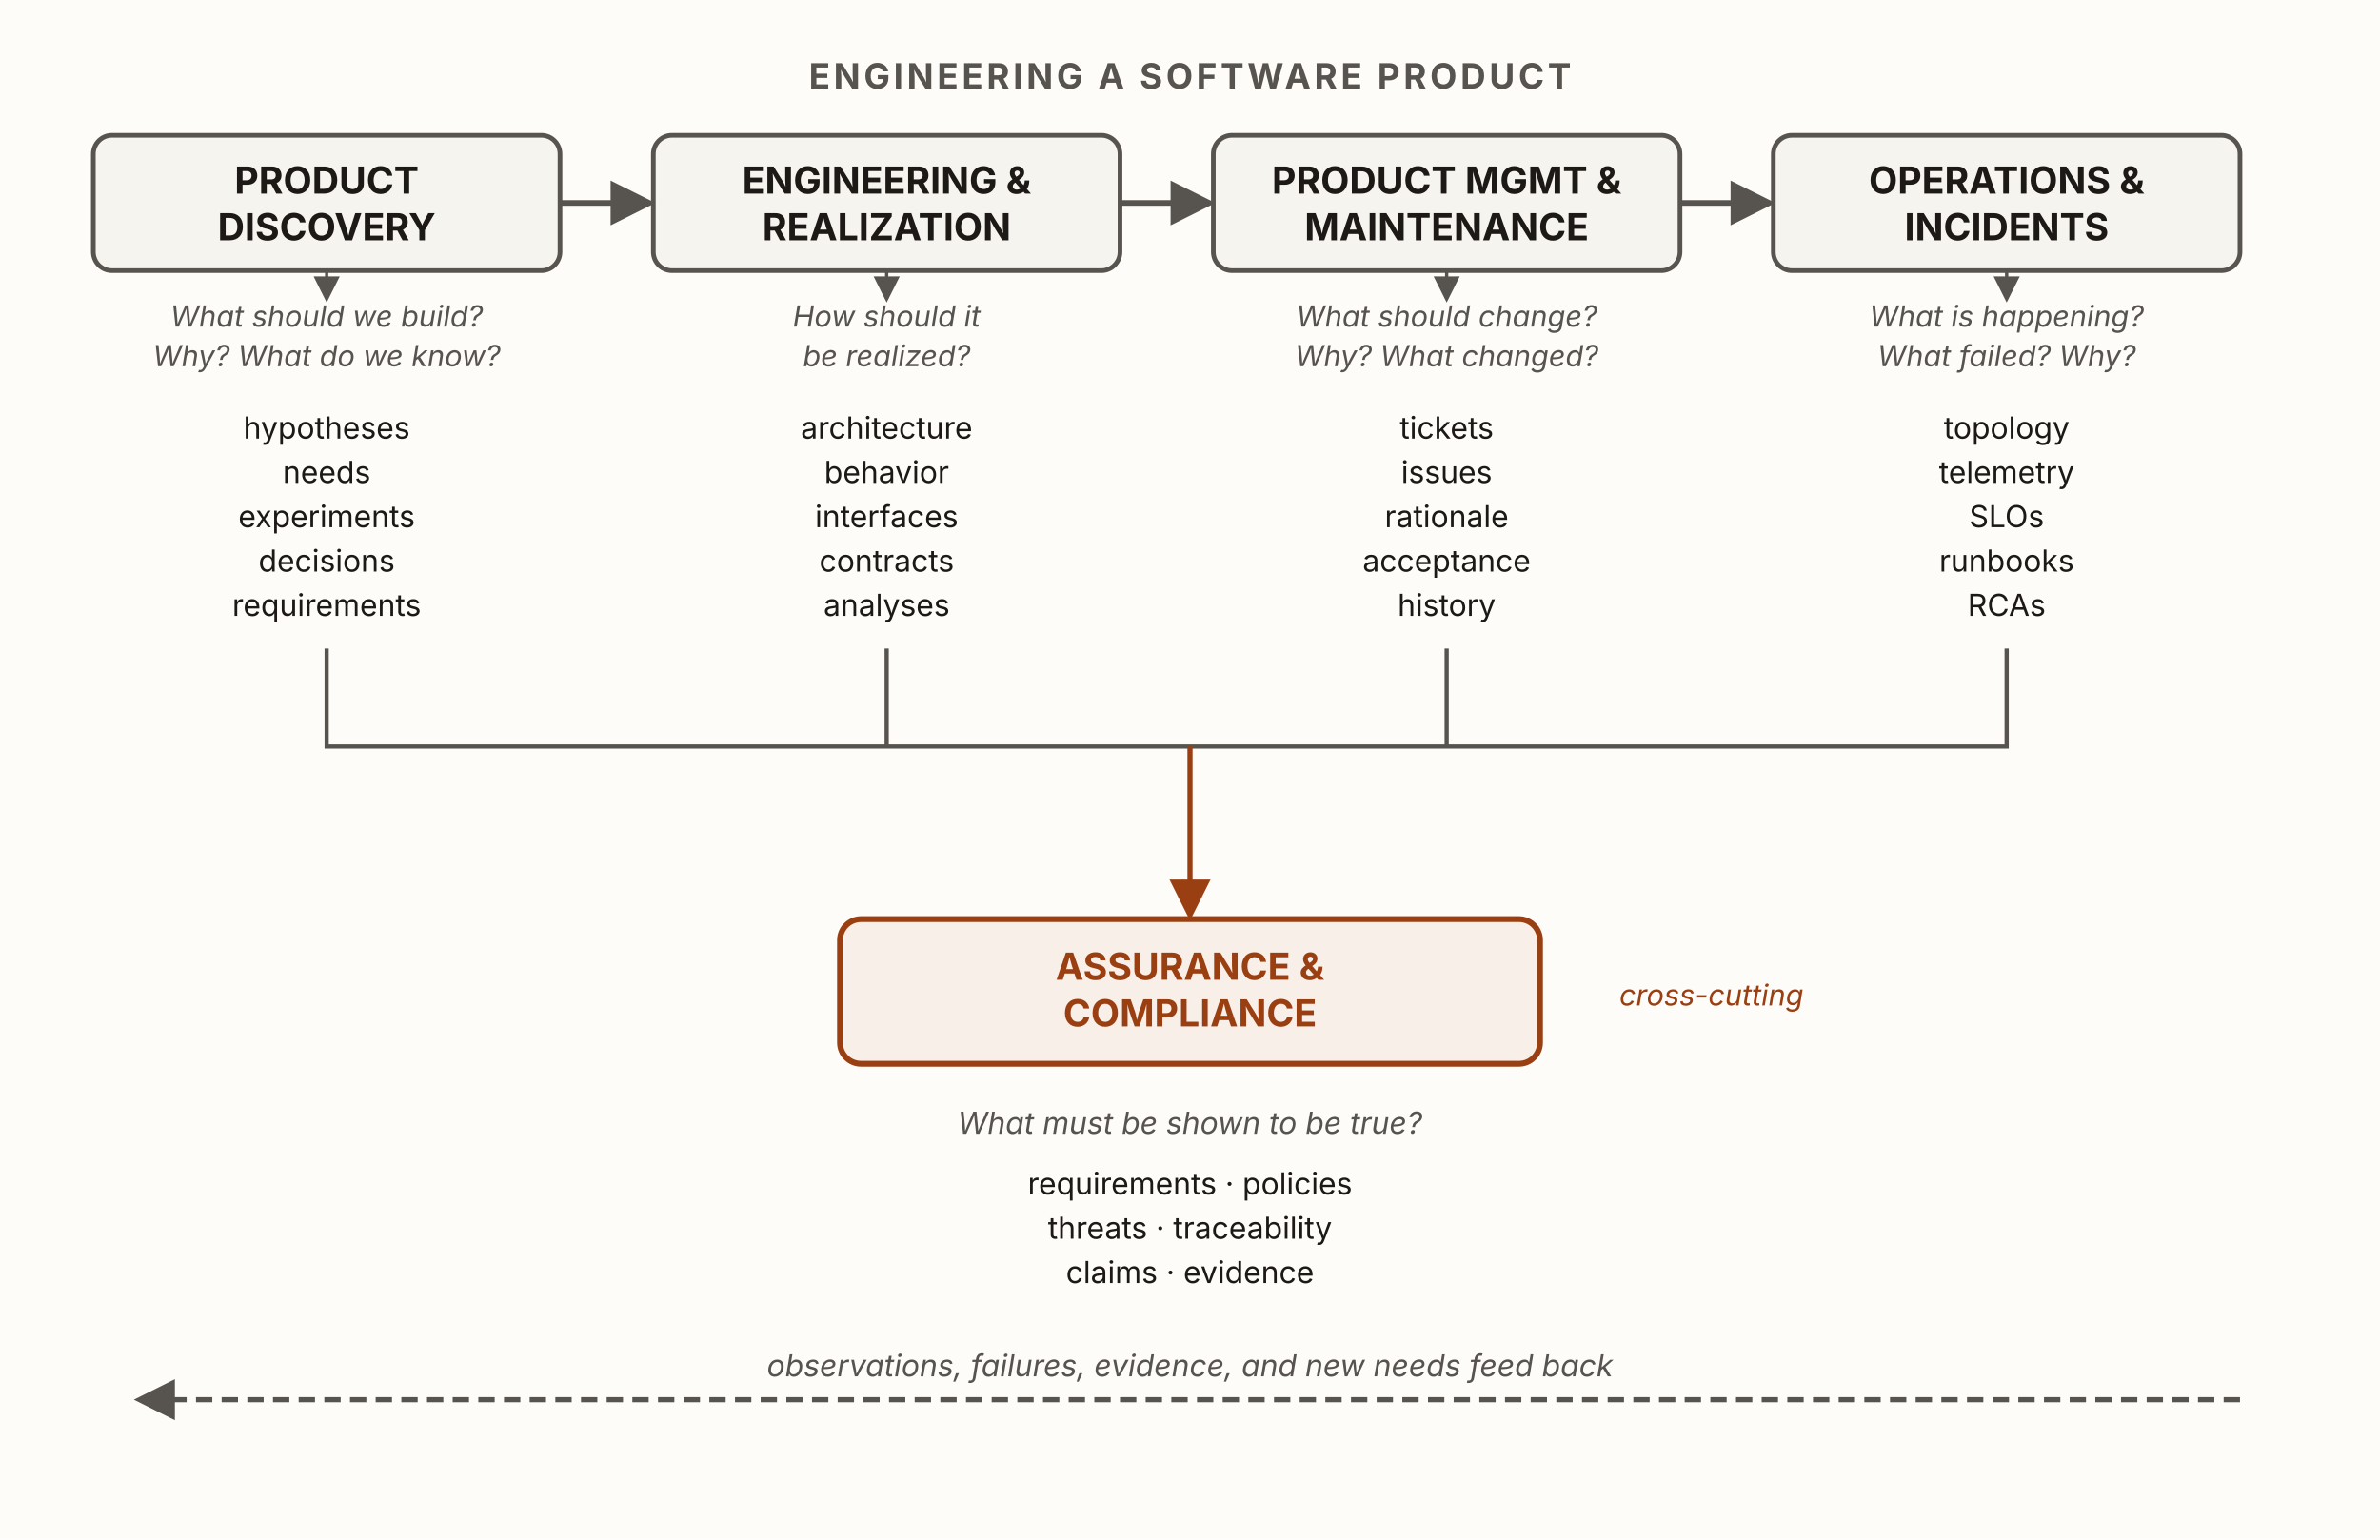
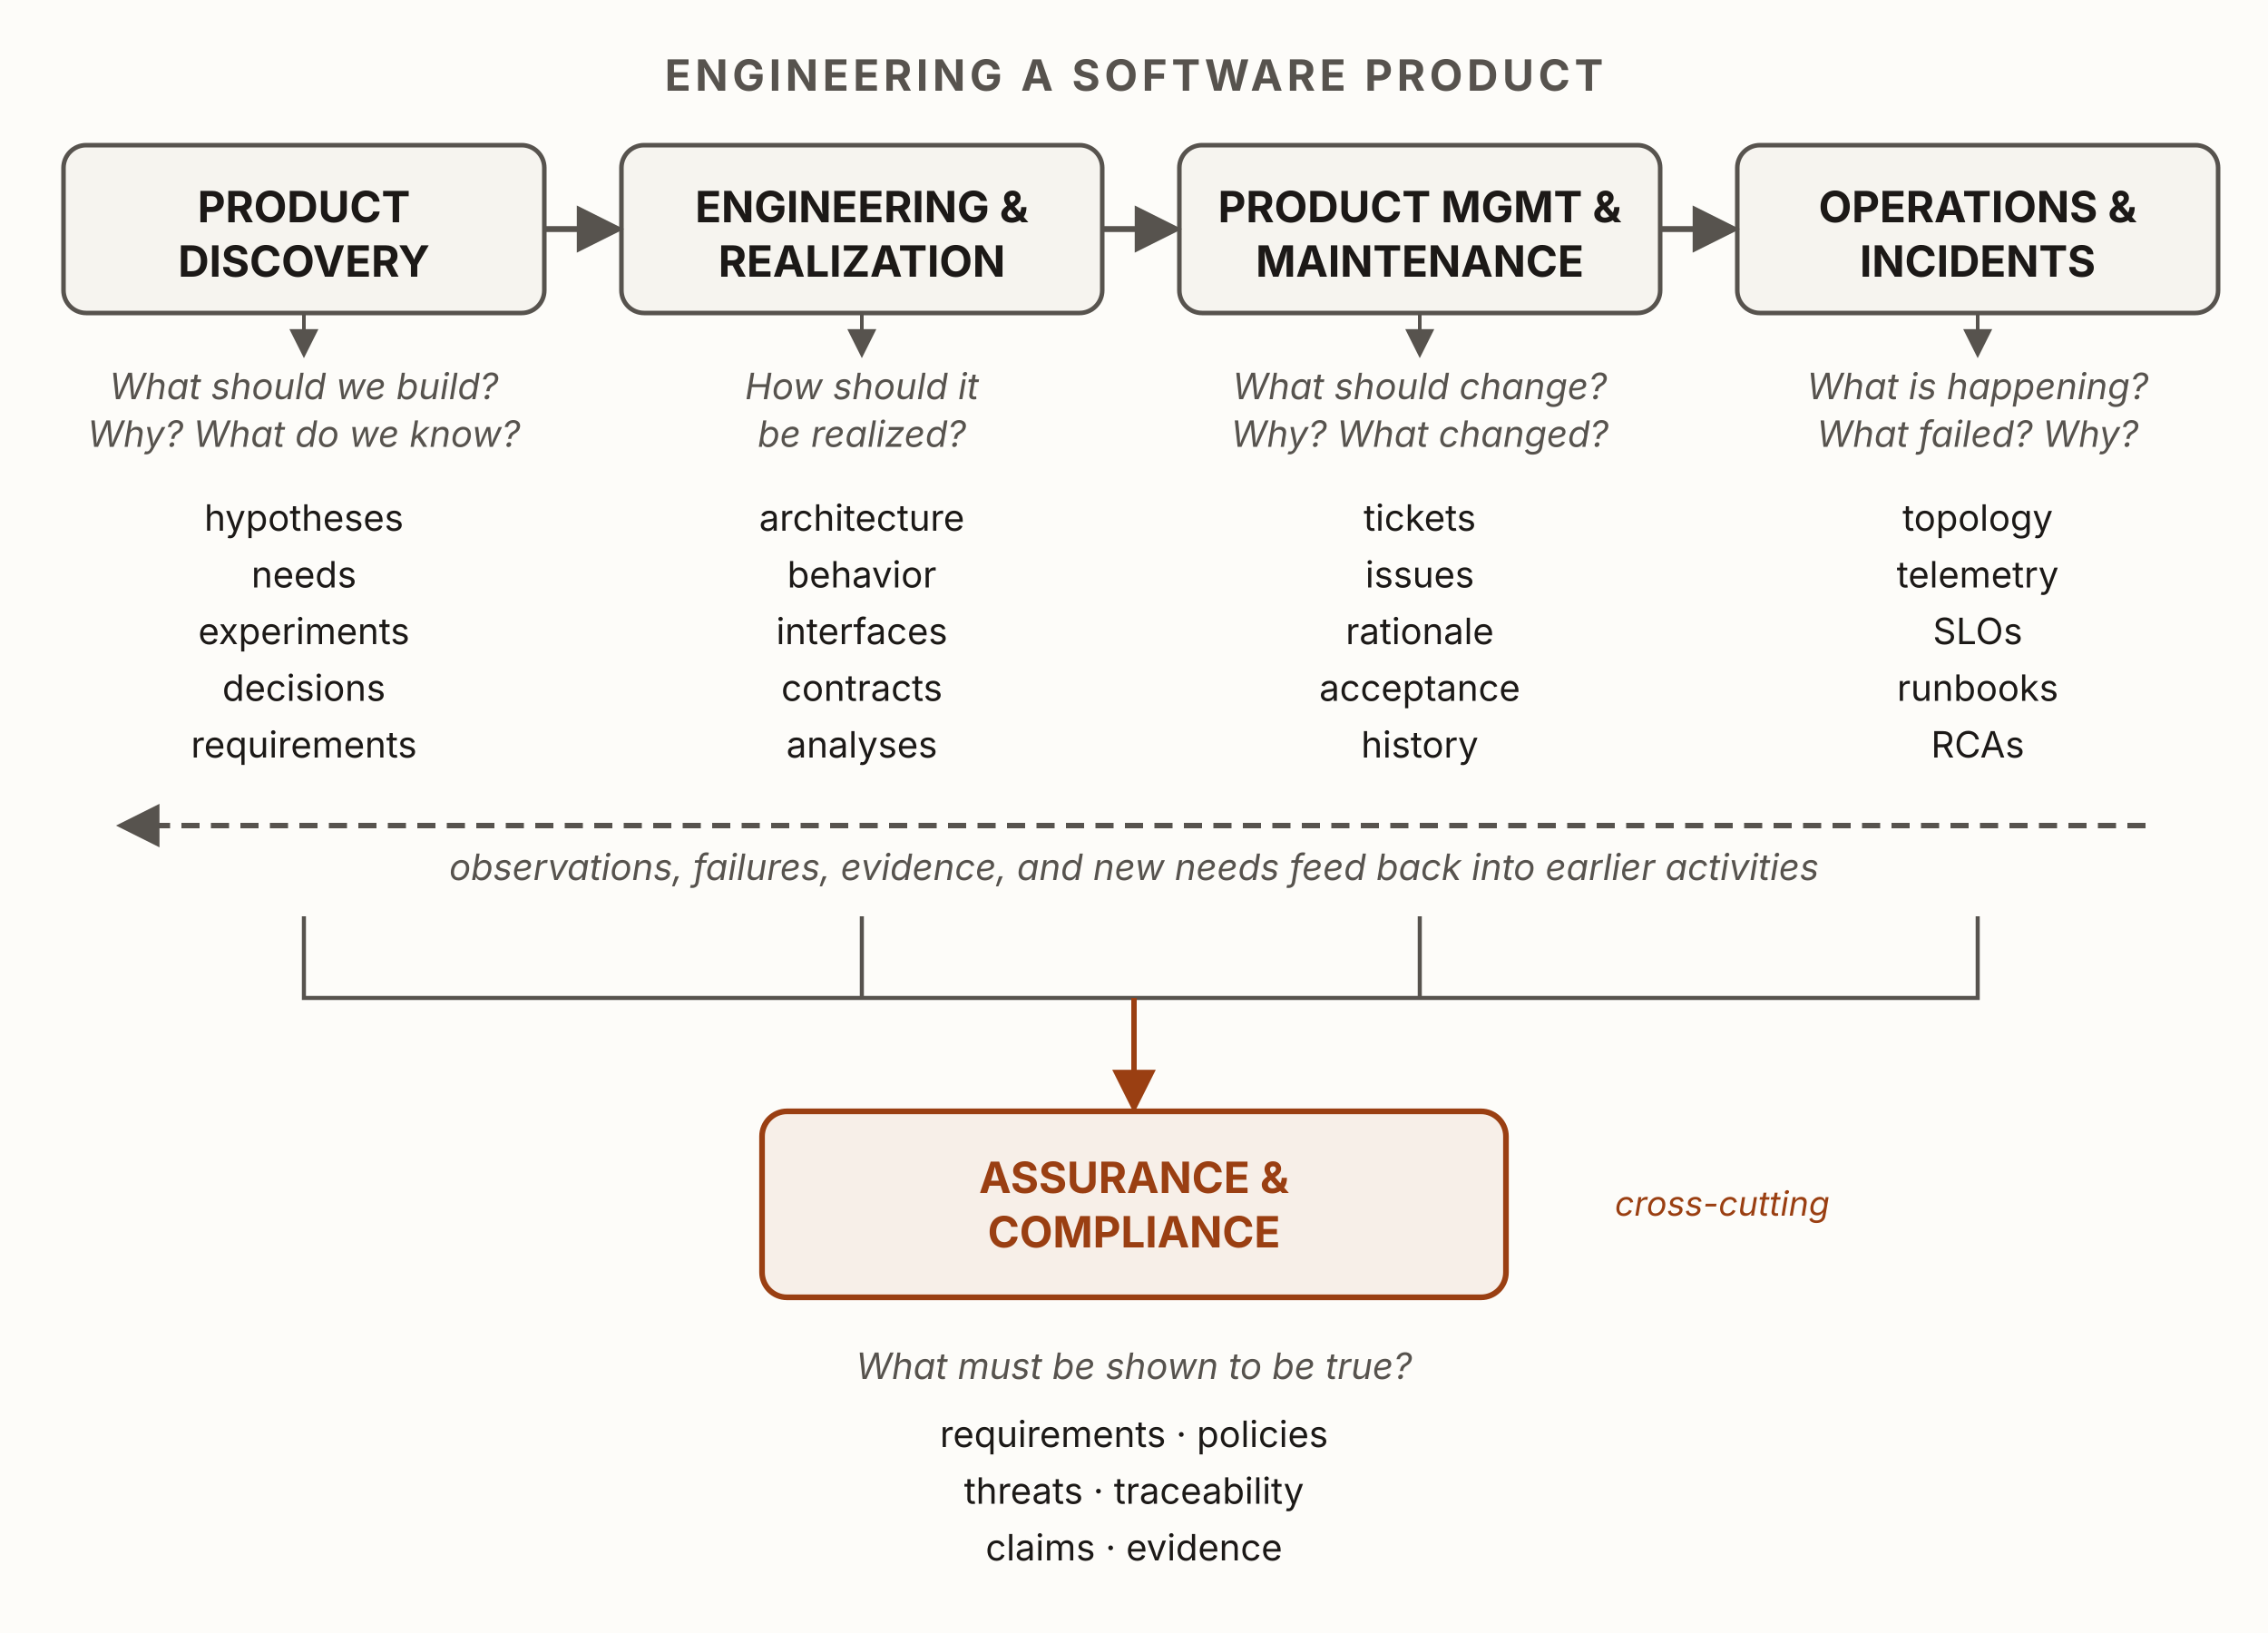
- <svg xmlns="http://www.w3.org/2000/svg" viewBox="0 0 1020 660" width="1020" height="660" role="img" aria-labelledby="h1Title h1Desc" font-family="'Source Sans 3', -apple-system, 'Segoe UI', sans-serif">
+ <svg xmlns="http://www.w3.org/2000/svg" viewBox="0 0 1000 720" width="1000" height="720" role="img" aria-labelledby="h1Title h1Desc" font-family="'Source Sans 3', -apple-system, 'Segoe UI', sans-serif">
  <defs>
    <marker id="h1-ah" viewBox="0 0 10 10" refX="8.5" refY="5" markerWidth="8" markerHeight="8" orient="auto">
      <path d="M0 0 L10 5 L0 10 z" fill="#57534e" />
    </marker>
    <marker id="h1-ah-u" viewBox="0 0 10 10" refX="8.5" refY="5" markerWidth="8" markerHeight="8" orient="auto">
      <path d="M0 0 L10 5 L0 10 z" fill="#9a3f12" />
    </marker>
  </defs>
-   <rect x="0" y="0" width="1020" height="660" fill="#fdfcf9" />
-   <text x="510" y="38" text-anchor="middle" font-size="15" font-weight="700" letter-spacing="0.1em" fill="#57534e">ENGINEERING A SOFTWARE PRODUCT</text>
+   <rect x="0" y="0" width="1000" height="720" fill="#fdfcf9" />
+   <text x="500" y="40" text-anchor="middle" font-size="19" font-weight="700" letter-spacing="0.1em" fill="#57534e">ENGINEERING A SOFTWARE PRODUCT</text>
  <g>
-     <rect x="40" y="58" width="200" height="58" rx="8" fill="#f6f4ef" stroke="#57534e" stroke-width="2" />
-     <text x="140" y="83" text-anchor="middle" font-size="16" font-weight="700" fill="#1c1917">PRODUCT</text>
-     <text x="140" y="103" text-anchor="middle" font-size="16" font-weight="700" fill="#1c1917">DISCOVERY</text>
-     <rect x="280" y="58" width="200" height="58" rx="8" fill="#f6f4ef" stroke="#57534e" stroke-width="2" />
-     <text x="380" y="83" text-anchor="middle" font-size="16" font-weight="700" fill="#1c1917">ENGINEERING &amp;</text>
-     <text x="380" y="103" text-anchor="middle" font-size="16" font-weight="700" fill="#1c1917">REALIZATION</text>
-     <rect x="520" y="58" width="200" height="58" rx="8" fill="#f6f4ef" stroke="#57534e" stroke-width="2" />
-     <text x="620" y="83" text-anchor="middle" font-size="16" font-weight="700" fill="#1c1917">PRODUCT MGMT &amp;</text>
-     <text x="620" y="103" text-anchor="middle" font-size="16" font-weight="700" fill="#1c1917">MAINTENANCE</text>
-     <rect x="760" y="58" width="200" height="58" rx="8" fill="#f6f4ef" stroke="#57534e" stroke-width="2" />
-     <text x="860" y="83" text-anchor="middle" font-size="16" font-weight="700" fill="#1c1917">OPERATIONS &amp;</text>
-     <text x="860" y="103" text-anchor="middle" font-size="16" font-weight="700" fill="#1c1917">INCIDENTS</text>
+     <rect x="28" y="64" width="212" height="74" rx="10" fill="#f6f4ef" stroke="#57534e" stroke-width="2" />
+     <text x="134" y="98" text-anchor="middle" font-size="19" font-weight="700" fill="#1c1917">PRODUCT</text>
+     <text x="134" y="122" text-anchor="middle" font-size="19" font-weight="700" fill="#1c1917">DISCOVERY</text>
+     <rect x="274" y="64" width="212" height="74" rx="10" fill="#f6f4ef" stroke="#57534e" stroke-width="2" />
+     <text x="380" y="98" text-anchor="middle" font-size="19" font-weight="700" fill="#1c1917">ENGINEERING &amp;</text>
+     <text x="380" y="122" text-anchor="middle" font-size="19" font-weight="700" fill="#1c1917">REALIZATION</text>
+     <rect x="520" y="64" width="212" height="74" rx="10" fill="#f6f4ef" stroke="#57534e" stroke-width="2" />
+     <text x="626" y="98" text-anchor="middle" font-size="19" font-weight="700" fill="#1c1917">PRODUCT MGMT &amp;</text>
+     <text x="626" y="122" text-anchor="middle" font-size="19" font-weight="700" fill="#1c1917">MAINTENANCE</text>
+     <rect x="766" y="64" width="212" height="74" rx="10" fill="#f6f4ef" stroke="#57534e" stroke-width="2" />
+     <text x="872" y="98" text-anchor="middle" font-size="19" font-weight="700" fill="#1c1917">OPERATIONS &amp;</text>
+     <text x="872" y="122" text-anchor="middle" font-size="19" font-weight="700" fill="#1c1917">INCIDENTS</text>
  </g>
-   <g stroke="#57534e" stroke-width="2.4" marker-end="url(#h1-ah)">
-     <line x1="240" y1="87" x2="278" y2="87" />
-     <line x1="480" y1="87" x2="518" y2="87" />
-     <line x1="720" y1="87" x2="758" y2="87" />
+   <g stroke="#57534e" stroke-width="2.6" marker-end="url(#h1-ah)">
+     <line x1="240" y1="101" x2="272" y2="101" />
+     <line x1="486" y1="101" x2="518" y2="101" />
+     <line x1="732" y1="101" x2="764" y2="101" />
  </g>
-   <g font-size="12.5" fill="#57534e" text-anchor="middle">
-     <text x="140" y="140" font-style="italic">What should we build?</text>
-     <text x="140" y="157" font-style="italic">Why? What do we know?</text>
-     <text x="380" y="140" font-style="italic">How should it</text>
-     <text x="380" y="157" font-style="italic">be realized?</text>
-     <text x="620" y="140" font-style="italic">What should change?</text>
-     <text x="620" y="157" font-style="italic">Why? What changed?</text>
-     <text x="860" y="140" font-style="italic">What is happening?</text>
-     <text x="860" y="157" font-style="italic">What failed? Why?</text>
+   <g stroke="#57534e" stroke-width="1.6" marker-end="url(#h1-ah)">
+     <line x1="134" y1="138" x2="134" y2="156" />
+     <line x1="380" y1="138" x2="380" y2="156" />
+     <line x1="626" y1="138" x2="626" y2="156" />
+     <line x1="872" y1="138" x2="872" y2="156" />
  </g>
-   <g stroke="#57534e" stroke-width="1.4" marker-end="url(#h1-ah)">
-     <line x1="140" y1="116" x2="140" y2="128" />
-     <line x1="380" y1="116" x2="380" y2="128" />
-     <line x1="620" y1="116" x2="620" y2="128" />
-     <line x1="860" y1="116" x2="860" y2="128" />
+   <g font-size="16" fill="#57534e" text-anchor="middle" font-style="italic">
+     <text x="134" y="176">What should we build?</text>
+     <text x="134" y="197">Why? What do we know?</text>
+     <text x="380" y="176">How should it</text>
+     <text x="380" y="197">be realized?</text>
+     <text x="626" y="176">What should change?</text>
+     <text x="626" y="197">Why? What changed?</text>
+     <text x="872" y="176">What is happening?</text>
+     <text x="872" y="197">What failed? Why?</text>
  </g>
-   <g font-size="13" fill="#1c1917" text-anchor="middle">
-     <text x="140" y="188">hypotheses</text>
-     <text x="140" y="207">needs</text>
-     <text x="140" y="226">experiments</text>
-     <text x="140" y="245">decisions</text>
-     <text x="140" y="264">requirements</text>
-     <text x="380" y="188">architecture</text>
-     <text x="380" y="207">behavior</text>
-     <text x="380" y="226">interfaces</text>
-     <text x="380" y="245">contracts</text>
-     <text x="380" y="264">analyses</text>
-     <text x="620" y="188">tickets</text>
-     <text x="620" y="207">issues</text>
-     <text x="620" y="226">rationale</text>
-     <text x="620" y="245">acceptance</text>
-     <text x="620" y="264">history</text>
-     <text x="860" y="188">topology</text>
-     <text x="860" y="207">telemetry</text>
-     <text x="860" y="226">SLOs</text>
-     <text x="860" y="245">runbooks</text>
-     <text x="860" y="264">RCAs</text>
+   <g font-size="16" fill="#1c1917" text-anchor="middle">
+     <text x="134" y="234">hypotheses</text>
+     <text x="134" y="259">needs</text>
+     <text x="134" y="284">experiments</text>
+     <text x="134" y="309">decisions</text>
+     <text x="134" y="334">requirements</text>
+     <text x="380" y="234">architecture</text>
+     <text x="380" y="259">behavior</text>
+     <text x="380" y="284">interfaces</text>
+     <text x="380" y="309">contracts</text>
+     <text x="380" y="334">analyses</text>
+     <text x="626" y="234">tickets</text>
+     <text x="626" y="259">issues</text>
+     <text x="626" y="284">rationale</text>
+     <text x="626" y="309">acceptance</text>
+     <text x="626" y="334">history</text>
+     <text x="872" y="234">topology</text>
+     <text x="872" y="259">telemetry</text>
+     <text x="872" y="284">SLOs</text>
+     <text x="872" y="309">runbooks</text>
+     <text x="872" y="334">RCAs</text>
  </g>
+   <line x1="946" y1="364" x2="54" y2="364" stroke="#57534e" stroke-width="2.4" stroke-dasharray="8 5" marker-end="url(#h1-ah)" />
+   <text x="500" y="388" text-anchor="middle" font-size="16" font-style="italic" fill="#57534e">observations, failures, evidence, and new needs feed back into earlier activities</text>
  <g stroke="#57534e" stroke-width="1.8" fill="none">
-     <path d="M140,278 L140,320 L510,320" />
-     <path d="M380,278 L380,320" />
-     <path d="M620,278 L620,320" />
-     <path d="M860,278 L860,320 L510,320" />
+     <path d="M134,404 L134,440 L500,440" />
+     <path d="M380,404 L380,440" />
+     <path d="M626,404 L626,440" />
+     <path d="M872,404 L872,440 L500,440" />
  </g>
-   <line x1="510" y1="320" x2="510" y2="392" stroke="#9a3f12" stroke-width="2.2" marker-end="url(#h1-ah-u)" />
-   <rect x="360" y="394" width="300" height="62" rx="9" fill="#f7efe8" stroke="#9a3f12" stroke-width="2.5" />
-   <text x="510" y="420" text-anchor="middle" font-size="16" font-weight="700" fill="#9a3f12">ASSURANCE &amp;</text>
-   <text x="510" y="440" text-anchor="middle" font-size="16" font-weight="700" fill="#9a3f12">COMPLIANCE</text>
-   <text x="694" y="431" font-size="12.5" font-style="italic" fill="#9a3f12">cross-cutting</text>
-   <text x="510" y="486" text-anchor="middle" font-size="13" font-style="italic" fill="#57534e">What must be shown to be true?</text>
-   <g font-size="13" fill="#1c1917" text-anchor="middle">
-     <text x="510" y="512">requirements · policies</text>
-     <text x="510" y="531">threats · traceability</text>
-     <text x="510" y="550">claims · evidence</text>
+   <line x1="500" y1="440" x2="500" y2="488" stroke="#9a3f12" stroke-width="2.4" marker-end="url(#h1-ah-u)" />
+   <rect x="336" y="490" width="328" height="82" rx="11" fill="#f7efe8" stroke="#9a3f12" stroke-width="2.5" />
+   <text x="500" y="526" text-anchor="middle" font-size="19" font-weight="700" fill="#9a3f12">ASSURANCE &amp;</text>
+   <text x="500" y="550" text-anchor="middle" font-size="19" font-weight="700" fill="#9a3f12">COMPLIANCE</text>
+   <text x="712" y="536" font-size="15" font-style="italic" fill="#9a3f12">cross-cutting</text>
+   <text x="500" y="608" text-anchor="middle" font-size="16" font-style="italic" fill="#57534e">What must be shown to be true?</text>
+   <g font-size="16" fill="#1c1917" text-anchor="middle">
+     <text x="500" y="638">requirements · policies</text>
+     <text x="500" y="663">threats · traceability</text>
+     <text x="500" y="688">claims · evidence</text>
  </g>
-   <line x1="960" y1="600" x2="60" y2="600" stroke="#57534e" stroke-width="2.2" stroke-dasharray="7 4" marker-end="url(#h1-ah)" />
-   <text x="510" y="590" text-anchor="middle" font-size="13" font-style="italic" fill="#57534e">observations, failures, evidence, and new needs feed back</text>
</svg>
